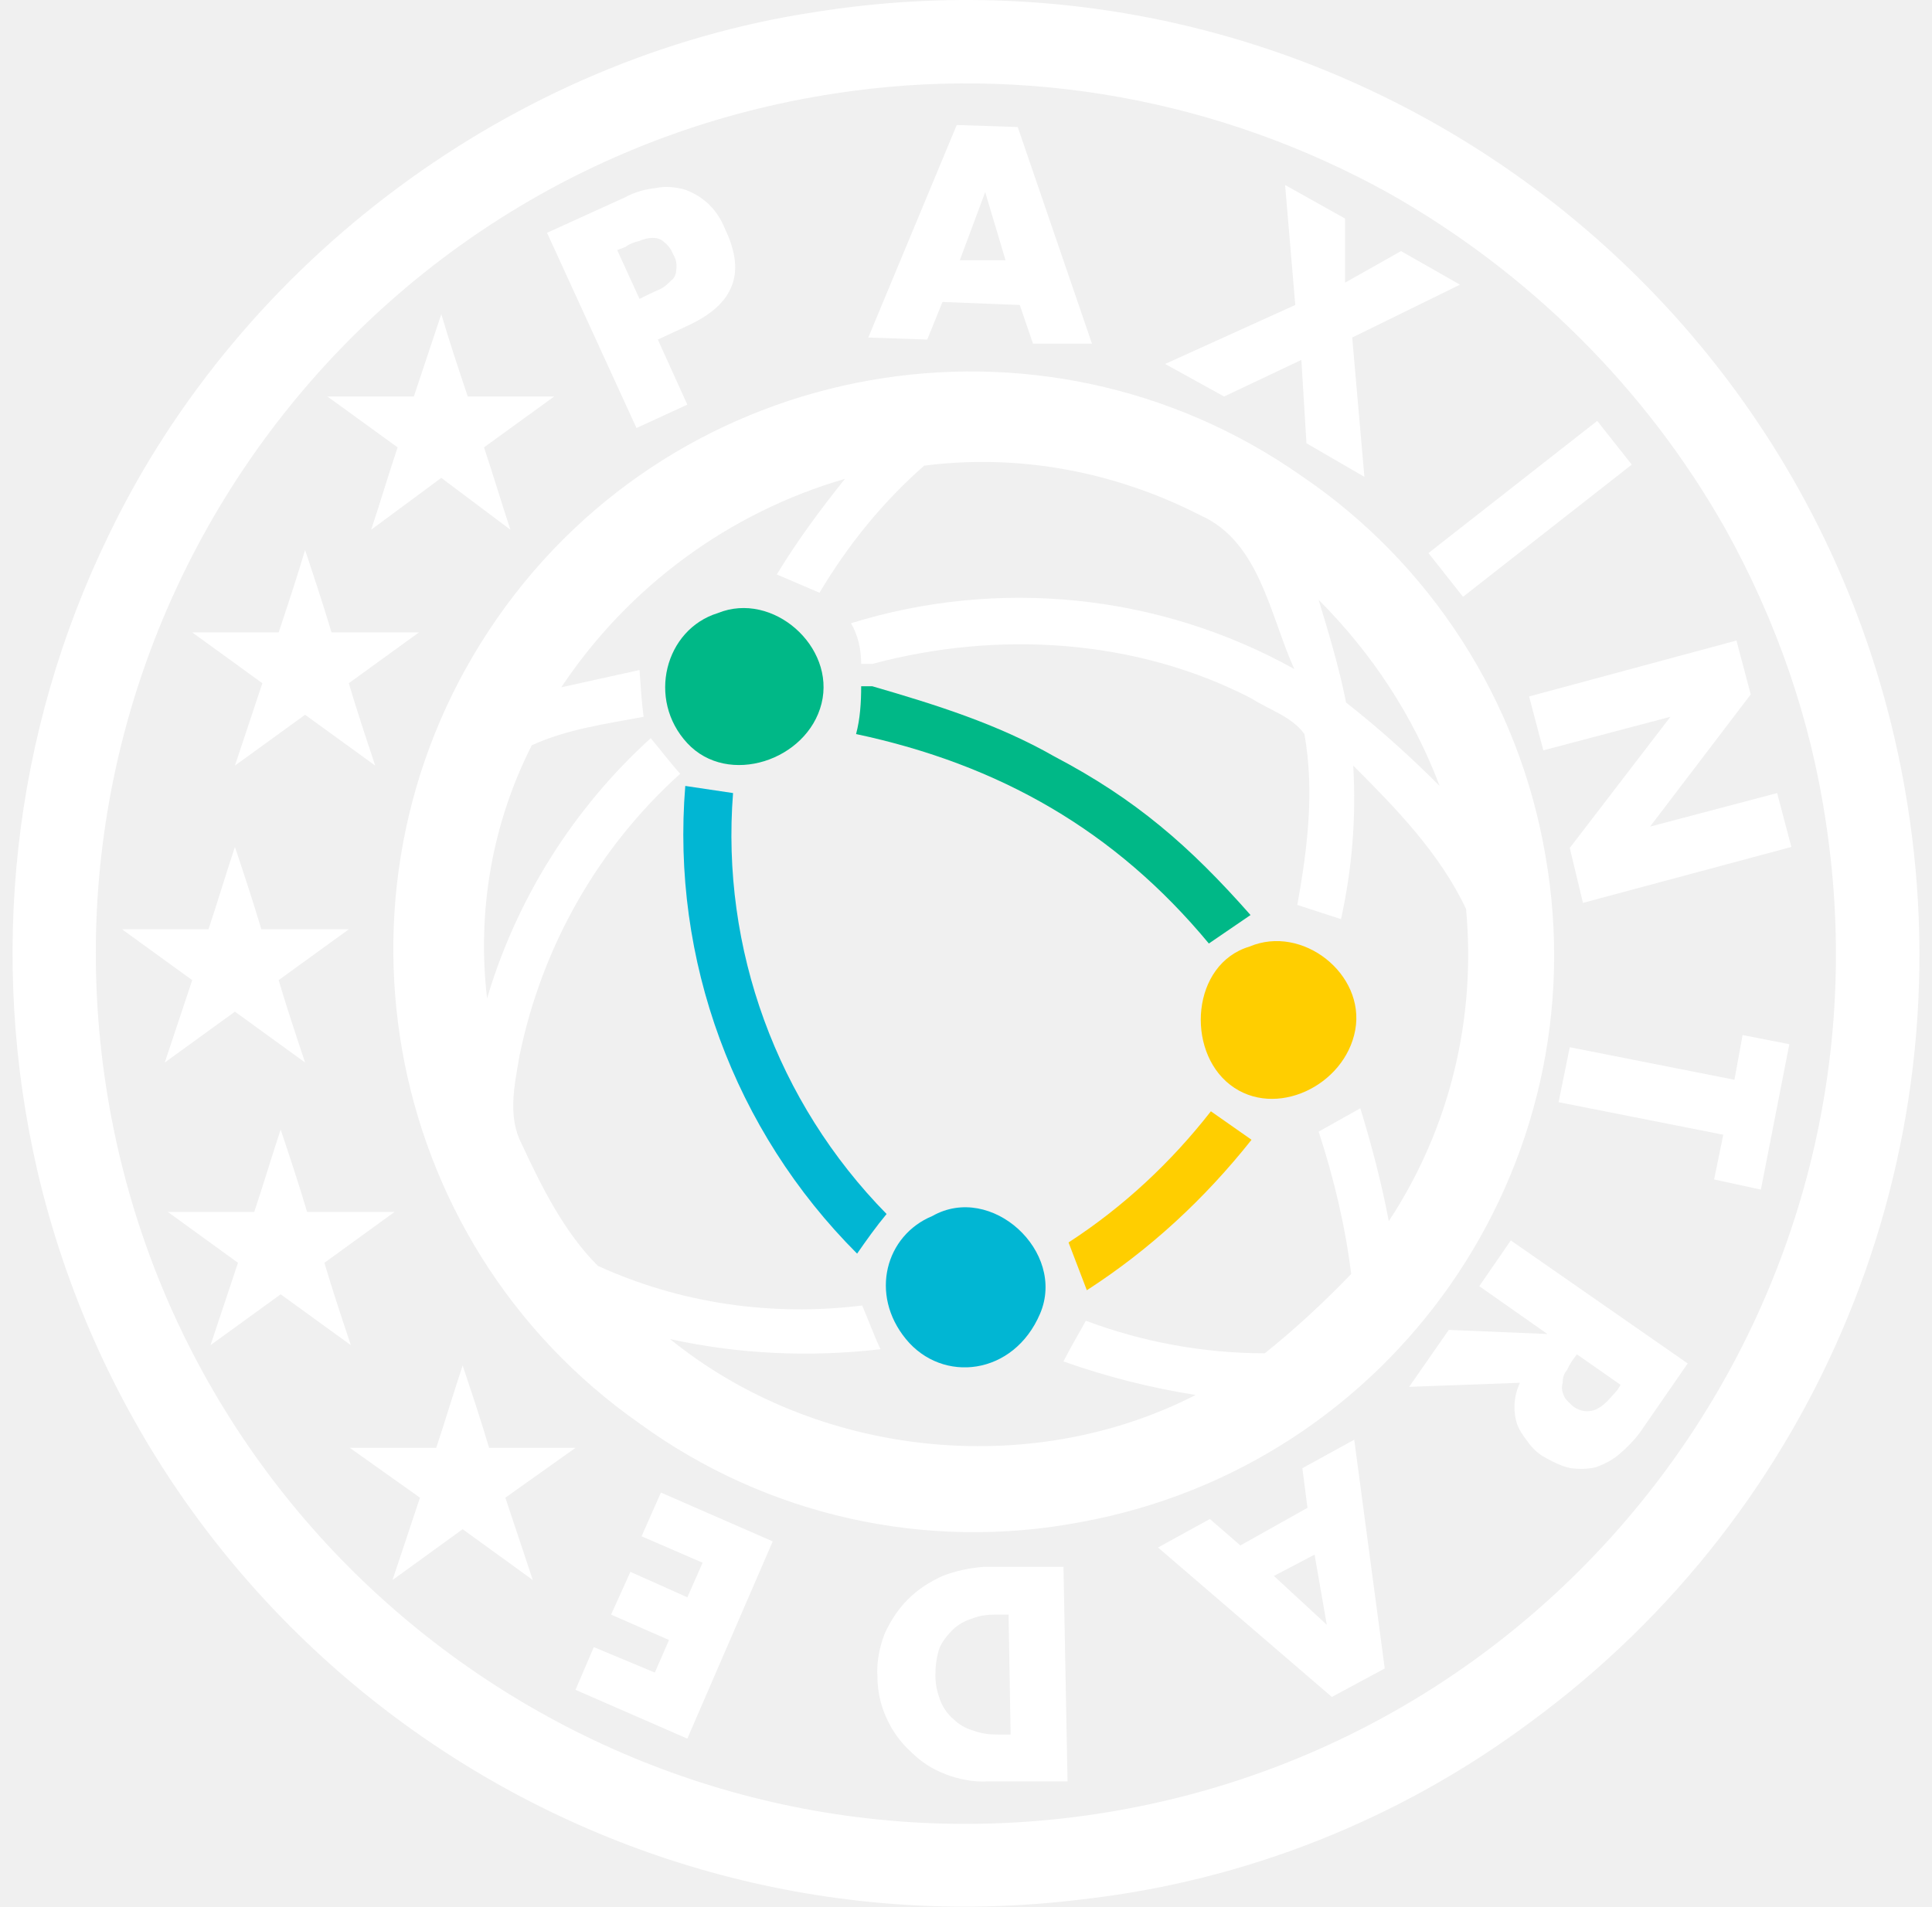
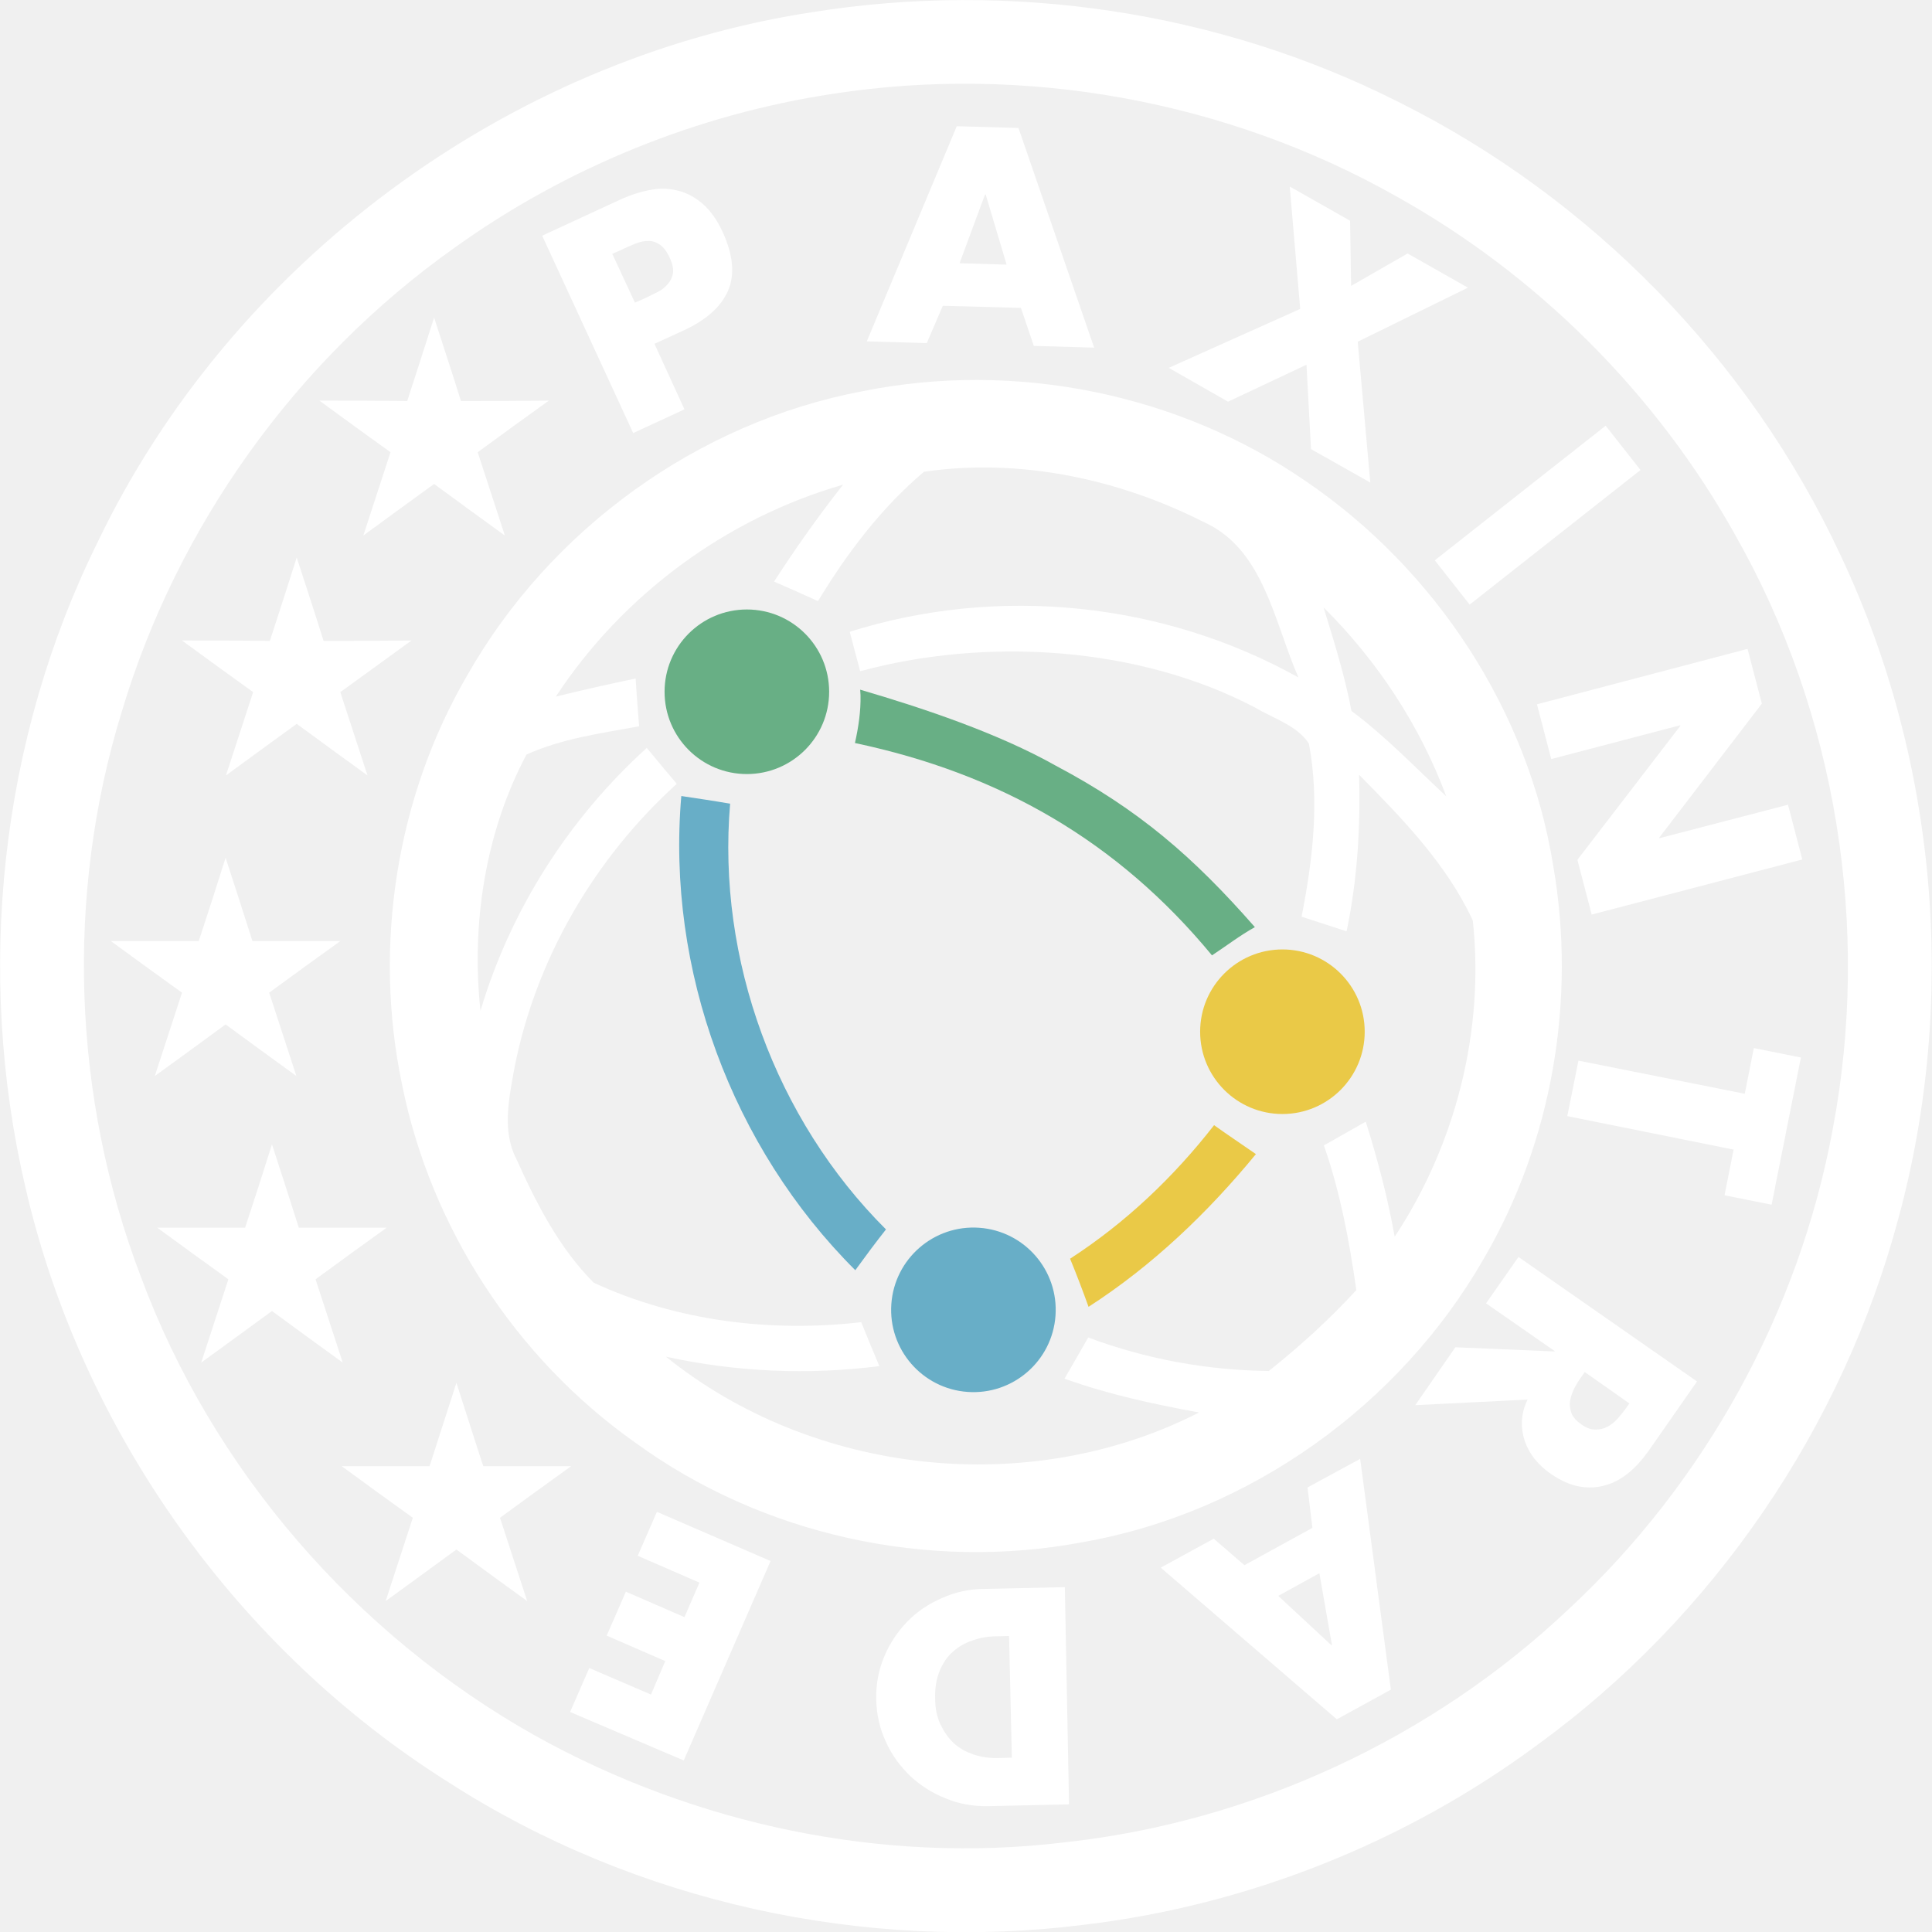
- <svg xmlns="http://www.w3.org/2000/svg" width="77" height="76" viewBox="0 0 77 76" fill="none">
-   <g id="Frame 1000003559">
-     <path id="Vector" d="M28.609 24.438C30.797 23.546 33.309 25.775 32.742 28.045C32.175 30.314 29.014 31.368 27.394 29.625C25.773 27.883 26.502 25.086 28.609 24.438Z" fill="#00B887" />
-     <path id="Vector_2" d="M49.8 37.731C51.907 36.839 54.419 38.825 54.014 41.054C53.608 43.283 50.813 44.621 49.03 43.243C47.247 41.865 47.49 38.42 49.8 37.731Z" fill="#FFCE00" />
-     <path id="Vector_3" d="M32.458 0.485C53.203 -2.838 72.692 11.266 76.014 32.017C78.283 46.08 72.489 60.225 60.982 68.655C55.756 72.546 49.597 74.978 43.155 75.707C23.909 78.098 5.96 65.615 1.503 46.729C-0.483 38.177 0.49 29.22 4.339 21.317C9.606 10.374 20.424 2.309 32.458 0.485ZM33.268 3.727C14.347 6.605 1.34 24.316 4.217 43.243C7.094 62.17 24.8 75.18 43.722 72.303C62.644 69.425 75.65 51.714 72.773 32.787C72.165 28.653 70.788 24.721 68.762 21.074C65.601 15.481 60.942 10.861 55.35 7.699C48.624 3.971 40.886 2.552 33.268 3.727Z" fill="white" />
-     <path id="Vector_4" d="M42.02 30.152C39.751 28.855 37.279 28.085 34.767 27.355H34.322C34.322 28.004 34.281 28.652 34.119 29.26C39.832 30.476 44.451 33.111 48.179 37.609L49.84 36.474C47.409 33.718 45.261 31.854 42.02 30.152Z" fill="#00B887" />
-     <path id="Vector_5" d="M51.866 18.967C41.453 11.671 27.07 14.225 19.817 24.641C12.564 35.057 15.076 49.444 25.489 56.74C30.554 60.428 36.915 61.846 43.074 60.671C55.513 58.401 63.778 46.526 61.59 34.084C60.537 27.924 57.012 22.452 51.866 18.967ZM57.377 31.328C56.202 30.153 54.946 29.018 53.649 28.005C53.365 26.586 52.96 25.249 52.555 23.911C54.662 26.019 56.323 28.531 57.377 31.328ZM34.768 26.464C39.752 25.127 45.262 25.451 49.881 27.842C50.57 28.288 51.502 28.572 51.988 29.261C52.393 31.531 52.109 33.841 51.704 36.07L53.446 36.637C53.892 34.611 54.054 32.584 53.933 30.517C55.634 32.22 57.377 34.003 58.43 36.232C58.835 40.609 57.782 44.986 55.351 48.674C55.067 47.175 54.662 45.635 54.216 44.176L52.555 45.108C53.163 46.972 53.608 48.837 53.852 50.782C52.758 51.917 51.623 52.971 50.408 53.943C47.977 53.943 45.545 53.497 43.276 52.646C42.993 53.173 42.669 53.7 42.385 54.267C44.087 54.875 45.87 55.321 47.652 55.605C41.008 59.009 32.499 58.077 26.705 53.376C29.46 53.984 32.296 54.105 35.092 53.781C34.808 53.173 34.606 52.606 34.363 52.038C30.757 52.484 27.11 51.957 23.828 50.458C22.491 49.12 21.6 47.337 20.789 45.594C20.222 44.5 20.506 43.243 20.708 42.068C21.6 37.731 23.828 33.8 27.11 30.842C26.705 30.396 26.34 29.909 25.935 29.423C22.856 32.22 20.587 35.827 19.412 39.798C19.006 36.313 19.614 32.828 21.194 29.707C22.613 29.058 24.152 28.856 25.651 28.572C25.57 27.964 25.53 27.316 25.489 26.708L22.369 27.397C25.044 23.384 29.055 20.426 33.674 19.088C32.701 20.304 31.77 21.56 30.959 22.898L32.661 23.627C33.795 21.723 35.173 20.02 36.834 18.561C40.643 18.075 44.452 18.804 47.855 20.547C50.205 21.601 50.61 24.519 51.583 26.667C46.194 23.668 39.792 23.02 33.917 24.843C34.201 25.33 34.322 25.897 34.322 26.464" fill="white" />
-     <path id="Vector_6" d="M27.312 31.328L29.216 31.612C28.73 37.813 30.959 43.933 35.335 48.391C34.929 48.877 34.524 49.445 34.16 49.971C29.257 45.068 26.745 38.259 27.312 31.328Z" fill="#01B6D3" />
-     <path id="Vector_7" d="M42.587 49.525C44.775 48.107 46.679 46.323 48.26 44.297L49.88 45.432C48.017 47.782 45.829 49.809 43.316 51.43L42.587 49.525Z" fill="#FFCE00" />
-     <path id="Vector_8" d="M37.158 48.472C39.508 47.135 42.507 49.891 41.453 52.363C40.4 54.835 37.563 55.159 36.105 53.376C34.646 51.593 35.294 49.242 37.158 48.472Z" fill="#01B6D3" />
-     <path id="Vector_9" d="M21.802 9.28L24.922 7.861C25.286 7.658 25.732 7.537 26.137 7.496C26.502 7.415 26.866 7.456 27.231 7.537C27.596 7.658 27.879 7.821 28.163 8.064C28.487 8.347 28.73 8.712 28.892 9.117C29.338 10.05 29.419 10.82 29.135 11.468C28.852 12.117 28.244 12.603 27.353 13.008L26.218 13.535L27.393 16.129L25.367 17.061L21.802 9.28ZM25.489 11.914L25.813 11.752L26.34 11.509C26.502 11.428 26.623 11.306 26.745 11.184C26.866 11.103 26.948 10.941 26.948 10.779C26.988 10.536 26.948 10.333 26.826 10.131C26.745 9.928 26.623 9.766 26.461 9.644C26.34 9.523 26.178 9.482 26.016 9.482C25.854 9.482 25.651 9.523 25.489 9.604C25.286 9.644 25.084 9.725 24.922 9.847L24.598 9.969L25.489 11.914Z" fill="white" />
-     <path id="Vector_10" d="M37.563 12.036L36.956 13.535L34.606 13.454L38.131 4.983L40.562 5.064L43.52 13.697H41.17L40.643 12.157L37.563 12.036ZM39.265 7.658L38.252 10.374H40.076L39.265 7.658Z" fill="white" />
-     <path id="Vector_11" d="M51.218 7.375L53.608 8.712V11.266L55.837 10.009L58.187 11.347L53.892 13.454L54.378 19.007L52.069 17.669L51.866 14.346L48.786 15.805L46.437 14.508L51.623 12.157L51.218 7.375Z" fill="white" />
-     <path id="Vector_12" d="M58.309 23.789L56.931 22.046L63.657 16.777L65.034 18.52L58.309 23.789Z" fill="white" />
-     <path id="Vector_13" d="M69.207 25.532L69.775 27.68L65.763 32.949L70.828 31.612L71.395 33.76L63.089 35.989L62.563 33.8L66.574 28.572L61.509 29.909L60.942 27.761L69.207 25.532Z" fill="white" />
-     <path id="Vector_14" d="M62.117 43.933L62.563 41.744L69.126 43.041L69.451 41.258L71.314 41.623L70.18 47.418L68.316 47.013L68.681 45.23L62.117 43.933Z" fill="white" />
-     <path id="Vector_15" d="M56.161 55.281L57.741 53.011L61.631 53.173H61.671L58.957 51.268L60.213 49.444L67.263 54.348L65.358 57.104C65.115 57.429 64.832 57.712 64.548 57.955C64.264 58.199 63.94 58.361 63.616 58.482C63.292 58.563 62.927 58.563 62.603 58.523C62.198 58.442 61.833 58.239 61.469 58.036C61.226 57.874 61.023 57.672 60.861 57.429C60.699 57.226 60.537 56.983 60.456 56.74C60.294 56.213 60.334 55.645 60.577 55.118L56.161 55.281ZM62.846 53.984L62.725 54.146C62.603 54.308 62.522 54.47 62.441 54.632C62.32 54.754 62.279 54.956 62.279 55.118C62.239 55.281 62.239 55.443 62.32 55.605C62.36 55.767 62.522 55.889 62.684 56.051C62.846 56.172 63.049 56.253 63.252 56.253C63.413 56.253 63.576 56.213 63.697 56.132C63.859 56.051 63.981 55.929 64.102 55.807L64.467 55.402L64.588 55.2L62.846 53.984Z" fill="white" />
-     <path id="Vector_16" d="M52.109 60.103L51.906 58.523L53.973 57.388L55.188 66.507L53.081 67.642L46.153 61.684L48.219 60.549L49.435 61.603L52.109 60.103ZM52.879 64.764L52.392 61.968L50.772 62.819L52.879 64.764Z" fill="white" />
-     <path id="Vector_17" d="M42.547 71.006H39.387C38.819 71.046 38.212 70.925 37.685 70.722C37.158 70.519 36.712 70.236 36.307 69.83C35.902 69.466 35.578 69.02 35.335 68.493C35.092 67.966 34.97 67.399 34.97 66.831C34.93 66.264 35.051 65.656 35.254 65.129C35.497 64.602 35.781 64.156 36.186 63.751C36.591 63.346 37.037 63.062 37.563 62.819C38.09 62.616 38.657 62.495 39.224 62.454H42.385L42.547 71.006ZM40.197 64.359H39.67C39.346 64.359 39.022 64.4 38.738 64.521C38.455 64.602 38.171 64.764 37.968 64.967C37.766 65.169 37.563 65.413 37.442 65.696C37.32 66.061 37.28 66.426 37.28 66.791C37.28 67.156 37.361 67.48 37.482 67.804C37.604 68.088 37.766 68.331 38.009 68.534C38.212 68.736 38.495 68.898 38.779 68.979C39.103 69.101 39.427 69.141 39.751 69.141H40.278L40.197 64.359Z" fill="white" />
-     <path id="Vector_18" d="M26.097 66.669L26.664 65.372L24.355 64.359L25.125 62.656L27.394 63.67L28.002 62.292L25.57 61.238L26.34 59.495L30.797 61.441L27.394 69.303L22.937 67.358L23.666 65.656L26.097 66.669Z" fill="white" />
-     <path id="Vector_19" d="M9.363 33.76C9.728 34.854 10.092 35.948 10.416 37.043H13.901L11.105 39.069C11.429 40.163 11.794 41.258 12.159 42.352L9.363 40.325L6.567 42.352L7.661 39.069L4.865 37.043H8.309C8.674 35.948 8.998 34.854 9.363 33.76Z" fill="white" />
-     <path id="Vector_20" d="M11.186 45.026C11.551 46.121 11.916 47.215 12.24 48.309H15.724L12.929 50.336C13.253 51.43 13.617 52.524 13.982 53.618L11.186 51.592L8.391 53.618L9.485 50.336L6.689 48.309H10.133C10.498 47.215 10.822 46.121 11.186 45.026Z" fill="white" />
-     <path id="Vector_21" d="M18.439 54.43C18.804 55.524 19.169 56.618 19.493 57.712H22.937L20.141 59.699L21.235 62.981L18.439 60.955L15.644 62.981L16.738 59.699L13.942 57.712H17.386C17.75 56.618 18.075 55.524 18.439 54.43Z" fill="white" />
-     <path id="Vector_22" d="M12.159 21.925C12.523 23.019 12.888 24.113 13.212 25.208H16.697L13.901 27.234C14.225 28.328 14.59 29.423 14.954 30.517L12.159 28.491L9.363 30.517L10.457 27.234L7.661 25.208H11.105C11.47 24.113 11.834 23.019 12.159 21.925Z" fill="white" />
-     <path id="Vector_23" d="M17.588 12.523C17.912 13.617 18.277 14.711 18.642 15.805H22.086L19.29 17.832C19.655 18.926 19.979 20.02 20.343 21.115L17.588 19.048L14.793 21.115C15.157 20.02 15.481 18.926 15.846 17.832L13.05 15.805H16.494L17.588 12.523Z" fill="white" />
+ <svg xmlns="http://www.w3.org/2000/svg" version="1.1" id="_Слой_1" x="0px" y="0px" viewBox="0 0 554.1 554.1" style="enable-background:new 0 0 554.1 554.1;" xml:space="preserve">
+   <style type="text/css">
+ 	.st0{fill:#68AF85;}
+ 	.st1{fill:#EAC947;}
+ 	.st2{fill:#FFFFFF;}
+ 	.st3{fill:#68AEC7;}
+ </style>
+   <g>
+     <circle class="st0" cx="214.2" cy="198.4" r="23.6" />
+     <circle class="st1" cx="367.8" cy="295.9" r="23.6" />
+   </g>
+   <path class="st2" d="M232.9,3.5c56.8-9.1,116.5-0.3,167.9,25.6c55.4,27.5,101,74.1,127.1,130.2c27.7,58.7,33.6,127.3,16.6,190  c-16,60.1-53.1,114.4-103.4,151c-37.9,28.1-83.2,46.1-130,51.7c-63.1,8-128.9-6.4-182.4-40.8C68.1,473.1,23.4,410.4,7.3,340.6  c-14.4-61.7-7.4-128.4,20.8-185.3C66.4,75.5,145.4,16.9,232.9,3.5z M238.9,26.9c-39,5.9-76.6,21.2-108.6,44.2  c-45.4,32.2-79.5,79.8-95.4,133.1c-16.2,52.6-14.1,110.4,5.4,161.7c20.5,55.5,61.6,102.9,113.2,131.9  c45.8,25.5,99.6,36.9,151.7,30.6c53.7-5.8,105.4-29.7,144.7-66.9c39-36.2,66-85.1,75.7-137.5c11-57.7,1.2-119.3-27.9-170.5  c-22.7-40.7-56.9-74.8-97.6-97.4C351.6,28.8,293.9,18.4,238.9,26.9L238.9,26.9z" />
+   <g>
+     <g>
+       <path class="st0" d="M302.8,219.6c-16.5-9.3-38-16.5-56.1-21.8l0.1,1.6c0.1,4.6-0.6,9.2-1.6,13.7c41.6,8.8,75.3,28.1,102.4,60.9    c4.1-2.7,8-5.7,12.3-8.1C342.2,245.7,326.6,232.2,302.8,219.6L302.8,219.6z" />
+       <path class="st2" d="M374.5,138c-36.6-25.2-83.5-34.6-127.1-25.8c-47.3,8.9-89.7,39.7-113.4,81.5c-20.4,35-27,77.7-18.7,117.3    c8.2,41,32.6,78.5,66.7,102.6c36.5,26.7,84.1,37.1,128.5,28.7c47.9-8.4,91-39.3,115.1-81.4c19.6-33.6,26.5-74.2,19.9-112.4    C438.4,203.9,411.7,163.3,374.5,138L374.5,138z M414.8,228.4c-8.9-8.3-17.4-17.2-27.2-24.5c-1.9-10.1-5-19.9-8-29.7    C395,189.5,407.2,208,414.8,228.4L414.8,228.4z M246.7,192.5c36.3-9.8,79.8-7.2,113.4,10.5c5.2,3.1,12,5.1,15.3,10.3    c3.1,16.4,1.1,33.3-2.1,49.6c4.3,1.4,8.6,2.8,12.9,4.2c3.1-14.7,4-29.8,3.6-44.9c12.4,12.6,25.1,25.6,32.6,41.8    c3.4,31.6-4.9,64.2-22.4,90.7c-2-11.2-4.9-22.2-8.3-33c-4,2.3-8,4.5-12,6.8C384.4,342,387,356,389,370    c-7.7,8.4-16.2,16.1-25.1,23.2c-17.7-0.2-35.2-3.4-51.8-9.6c-2.2,3.9-4.5,7.8-6.8,11.8c12.5,4.5,25.5,7.3,38.6,9.7    c-48.5,24.8-110.6,18.1-152.9-16c20.1,4.4,40.8,5.3,61.2,2.7c-1.8-4.2-3.5-8.4-5.2-12.6c-25.9,3-52.9-0.3-76.7-11.3    c-9.9-9.9-16.5-22.8-22.2-35.5c-4.2-8.1-2.1-17.4-0.6-25.9c6.1-31.4,23-60.3,46.6-81.7c-2.9-3.4-5.8-6.9-8.6-10.3    c-22.4,20.3-39.1,46.5-47.7,75.4c-2.7-24.9,1.4-51.3,13.2-73.5c10.2-4.6,21.4-6.1,32.3-8.1c-0.4-4.6-0.7-9.2-1-13.7    c-7.6,1.6-15.3,3.3-22.9,5.2c19.2-29.2,48.8-51.1,82.4-60.8c-7,8.9-13.6,18.2-19.8,27.8c4.2,1.8,8.4,3.7,12.6,5.6    c8.3-13.7,18.1-26.7,30.4-37.1c27.3-4,55.7,2,80.2,14.4c17.3,7.7,20.3,29,27.2,44.6c-38.9-21.7-86.2-26.5-128.7-13.1" />
+     </g>
+     <path class="st3" d="M195.4,228.3c4.7,0.7,9.4,1.4,14,2.2c-3.8,44.6,13,90.5,44.7,122.1c-3,3.8-5.9,7.7-8.8,11.7   C209.9,329,191.1,278.1,195.4,228.3L195.4,228.3z" />
+   </g>
+   <path class="st1" d="M306.9,361c15.9-10.3,29.7-23.4,41.3-38.3c3.9,2.8,8,5.5,12,8.3c-13.8,16.8-29.7,32-48,43.8  C310.5,370.1,308.8,365.6,306.9,361L306.9,361z" />
+   <ellipse transform="matrix(7.088906e-02 -0.9975 0.9975 7.088906e-02 -115.3749 627.5347)" class="st3" cx="279.2" cy="375.7" rx="23.6" ry="23.6" />
+   <g>
+     <path class="st2" d="M155.5,67.6L178,57.2c3.1-1.4,6-2.3,8.9-2.8s5.5-0.3,8,0.4s4.8,2,6.9,3.9c2.1,1.9,3.9,4.5,5.4,7.7   c3.1,6.7,3.6,12.4,1.6,17c-2.1,4.7-6.3,8.4-12.8,11.4l-8.3,3.8l8.6,18.8l-14.7,6.8L155.5,67.6L155.5,67.6z M182.1,86.8l2.5-1.1   c1.4-0.6,2.6-1.3,3.9-1.9s2.2-1.4,3-2.3s1.3-1.9,1.5-3.1c0.2-1.2-0.1-2.7-0.9-4.4c-0.8-1.8-1.8-3.1-2.8-3.8c-1-0.7-2.1-1.1-3.3-1.1   c-1.2,0-2.4,0.2-3.8,0.8c-1.3,0.5-2.7,1.1-4.1,1.8l-2.5,1.1L182.1,86.8L182.1,86.8z" />
+     <path class="st2" d="M270.4,87.7l-4.6,10.7l-17.2-0.5l25.8-61.7l17.7,0.5l21.7,63l-17.3-0.5l-3.7-10.9L270.4,87.7L270.4,87.7z    M282.7,55.8h-0.2l-7.3,19.7l13.5,0.4L282.7,55.8z" />
+     <path class="st2" d="M369.9,53.5l17.3,9.8l0.3,18.7l16.2-9.3l17.3,9.8L389.4,98l3.6,40.4l-17-9.6l-1.3-24.2l-22.5,10.6l-17-9.7   l37.7-16.9L369.9,53.5L369.9,53.5z" />
+     <path class="st2" d="M421.5,173.4l-10-12.7l49-38.6l10,12.7L421.5,173.4z" />
+     <path class="st2" d="M501.2,186.1l4.1,15.7l-29.4,38.4l0,0.2l36.9-9.6l4.1,15.7l-60.4,15.8l-4.1-15.7l29.5-38.4l0-0.2l-37,9.7   l-4.1-15.7L501.2,186.1L501.2,186.1z" />
+     <path class="st2" d="M449.5,320.1l3.2-15.9l47.7,9.5l2.6-13.1l13.5,2.7l-8.4,42.2l-13.5-2.7l2.6-13.1L449.5,320.1L449.5,320.1z" />
+     <path class="st2" d="M405.9,403l11.5-16.6l28.4,1.2l0.1-0.1l-19.7-13.7l9.3-13.3l51.2,35.7L472.9,416c-1.8,2.5-3.7,4.7-5.8,6.4   s-4.4,3-6.8,3.6c-2.4,0.7-4.9,0.8-7.5,0.3c-2.6-0.5-5.3-1.7-8-3.6c-1.8-1.2-3.3-2.6-4.6-4.2c-1.3-1.6-2.2-3.3-2.9-5.2   c-0.6-1.9-0.9-3.8-0.8-5.8c0.1-2,0.6-4,1.6-6.1L405.9,403L405.9,403z M454.5,393.5l-0.9,1.3c-0.8,1.1-1.5,2.2-2.1,3.4   s-1,2.4-1.2,3.6c-0.2,1.2,0,2.4,0.4,3.5s1.4,2.2,2.8,3.2c1.4,1,2.7,1.5,4,1.5s2.4-0.2,3.5-0.8s2-1.3,2.9-2.3s1.7-2,2.5-3.1l0.9-1.3   L454.5,393.5L454.5,393.5z" />
+     <path class="st2" d="M376.4,438.2l-1.4-11.6l15.1-8.2l8.8,66.2l-15.5,8.5l-50.5-43.5l15.2-8.3l8.8,7.6L376.4,438.2L376.4,438.2z    M381.9,471.9l0.1-0.1l-3.6-20.6l-11.8,6.5L381.9,471.9L381.9,471.9z" />
+     <path class="st2" d="M306.6,517.5l-23,0.5c-4.4,0.1-8.5-0.6-12.3-2.2c-3.9-1.5-7.3-3.7-10.2-6.4c-2.9-2.8-5.3-6-7-9.8   c-1.8-3.8-2.7-7.8-2.8-12.2c-0.1-4.4,0.7-8.5,2.3-12.3s3.8-7.1,6.6-10s6.1-5.1,10-6.8c3.8-1.7,7.9-2.6,12.2-2.6l23-0.5L306.6,517.5   L306.6,517.5z M289.4,469.2l-3.6,0.1c-2.4,0-4.7,0.4-6.9,1.2c-2.2,0.7-4,1.8-5.6,3.2c-1.6,1.4-2.9,3.3-3.8,5.5s-1.4,4.9-1.3,7.9   c0,2.8,0.5,5.3,1.5,7.4s2.2,3.9,3.8,5.4s3.5,2.5,5.7,3.3c2.2,0.7,4.6,1.1,7.2,1l3.8-0.1L289.4,469.2L289.4,469.2z" />
+     <path class="st2" d="M186.7,486l4.1-9.6l-16.8-7.3l5.5-12.6l16.8,7.3l4.3-9.9l-17.7-7.7l5.5-12.6l32.6,14.1l-24.9,57.2L163.5,491   l5.5-12.6L186.7,486L186.7,486z" />
+   </g>
+   <path class="st2" d="M78,328.2c2.6,8,5.2,16,7.7,23.9c8.4,0,16.8,0,25.2,0c-6.8,4.9-13.6,9.8-20.4,14.8c2.6,8,5.2,16,7.8,23.9  c-6.8-4.9-13.6-9.9-20.3-14.8c-6.8,5-13.6,9.9-20.3,14.8c2.6-8,5.2-16,7.8-23.9c-6.8-4.9-13.6-9.8-20.4-14.8c8.4,0,16.8,0,25.2,0  C72.9,344.2,75.5,336.2,78,328.2L78,328.2z" />
+   <path class="st2" d="M130.9,396.6c2.6,8,5.1,16,7.7,23.9c8.4,0,16.8,0,25.2,0c-6.8,4.9-13.6,9.8-20.4,14.8c2.6,8,5.2,16,7.8,23.9  c-6.8-4.9-13.6-9.9-20.3-14.8c-6.8,5-13.6,9.9-20.3,14.8c2.6-8,5.2-16,7.8-23.9c-6.8-4.9-13.6-9.8-20.4-14.8c8.4,0,16.8,0,25.2,0  C125.8,412.5,128.3,404.6,130.9,396.6L130.9,396.6z" />
+   <g>
+     <path class="st2" d="M64.7,246c2.6,8,5.2,16,7.7,23.9c8.4,0,16.8,0,25.2,0c-6.8,4.9-13.6,9.8-20.4,14.8c2.6,8,5.2,16,7.8,23.9   c-6.8-4.9-13.6-9.9-20.3-14.8c-6.8,5-13.5,9.9-20.3,14.8c2.6-8,5.2-16,7.8-23.9c-6.8-4.9-13.6-9.8-20.4-14.8c8.4,0,16.8,0,25.2,0   C59.6,262,62.2,254,64.7,246L64.7,246z" />
+     <path class="st2" d="M85.1,159.9c2.6,8,5.2,15.9,7.7,23.9c8.4,0,16.8,0,25.2-0.1c-6.7,4.9-12.7,9.2-20.4,14.8   c2.6,8,5.2,15.9,7.8,23.9c-6.8-4.9-13.6-9.9-20.3-14.8c-6.8,4.9-13.6,9.9-20.3,14.8c2.6-8,5.2-15.9,7.8-23.9   c-6.8-4.9-13.6-9.8-20.4-14.8c8.4,0,16.8,0,25.2,0.1C80,175.8,82.6,167.8,85.1,159.9L85.1,159.9z" />
+     <path class="st2" d="M124.5,91.1c2.6,8,5.2,15.9,7.7,23.9c8.4,0,16.8,0,25.2-0.1c-6.8,4.9-13.6,9.8-20.4,14.8   c2.6,8,5.2,15.9,7.8,23.9c-6.8-4.9-13.6-9.9-20.3-14.8c-6.8,4.9-13.6,9.9-20.3,14.8c2.6-8,5.2-15.9,7.8-23.9   c-6.8-4.9-13.6-9.8-20.4-14.8c8.4,0,16.8,0,25.2,0.1C119.4,107.1,121.9,99.1,124.5,91.1L124.5,91.1z" />
  </g>
</svg>
